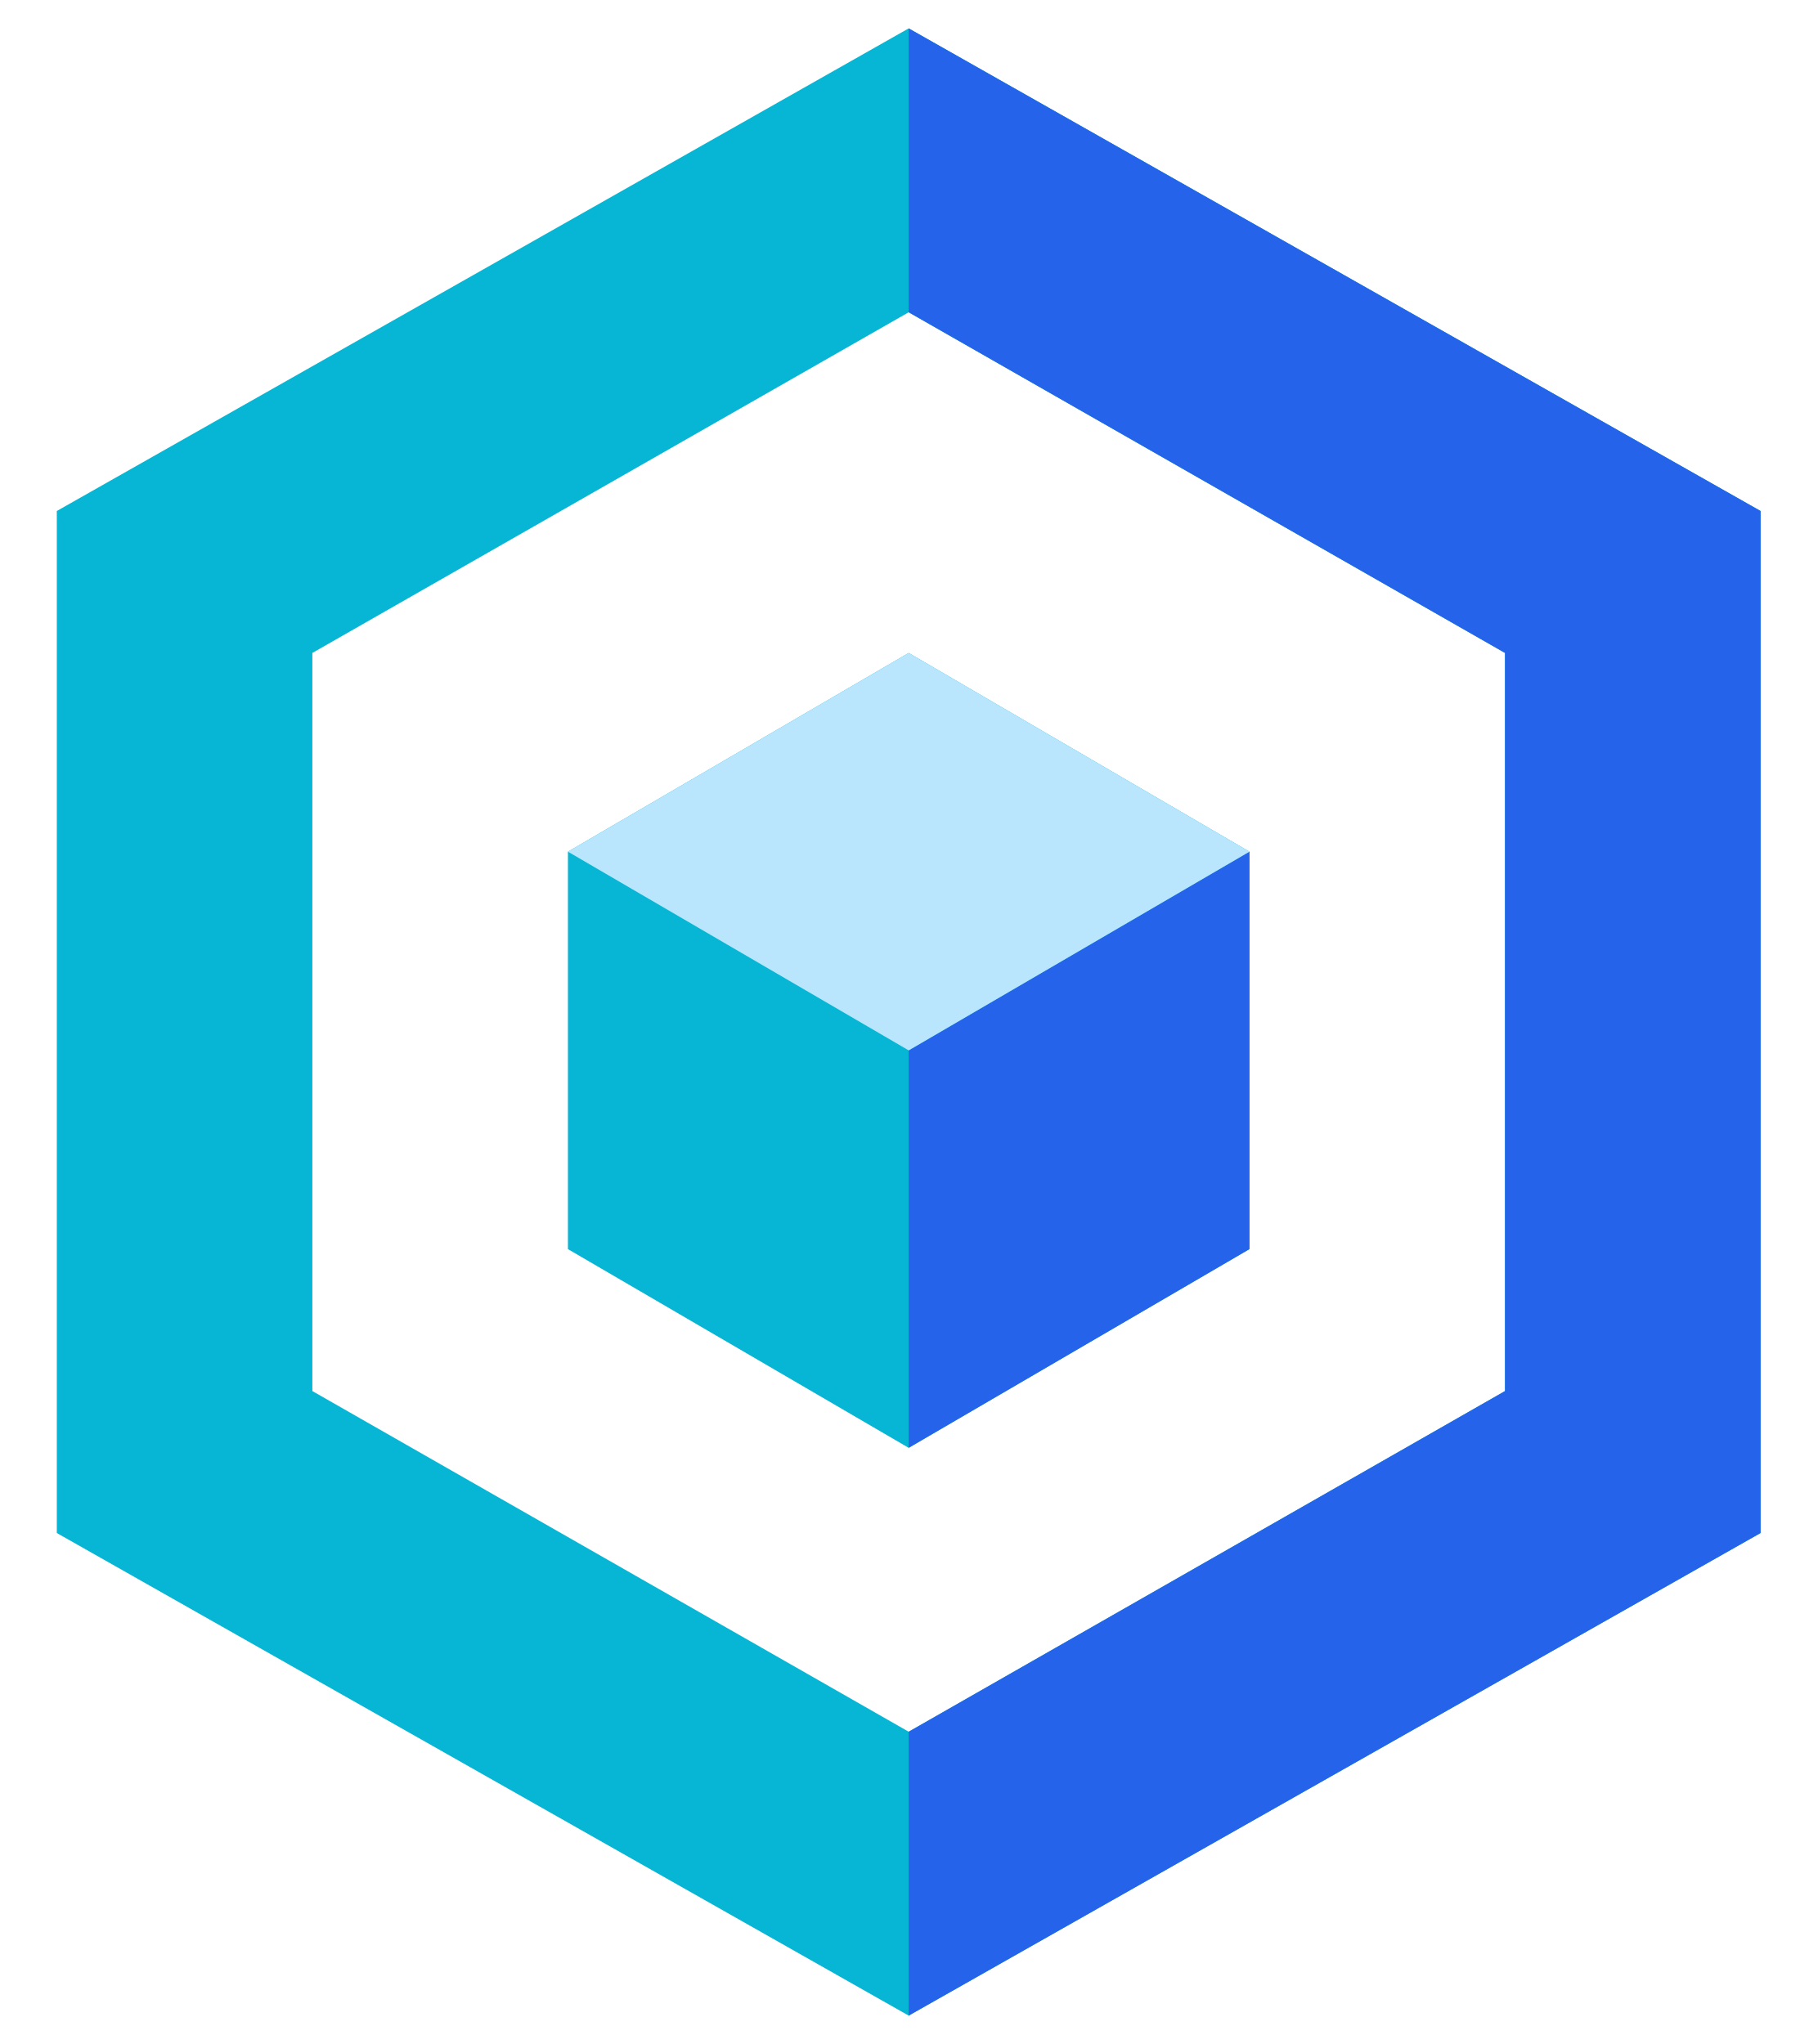
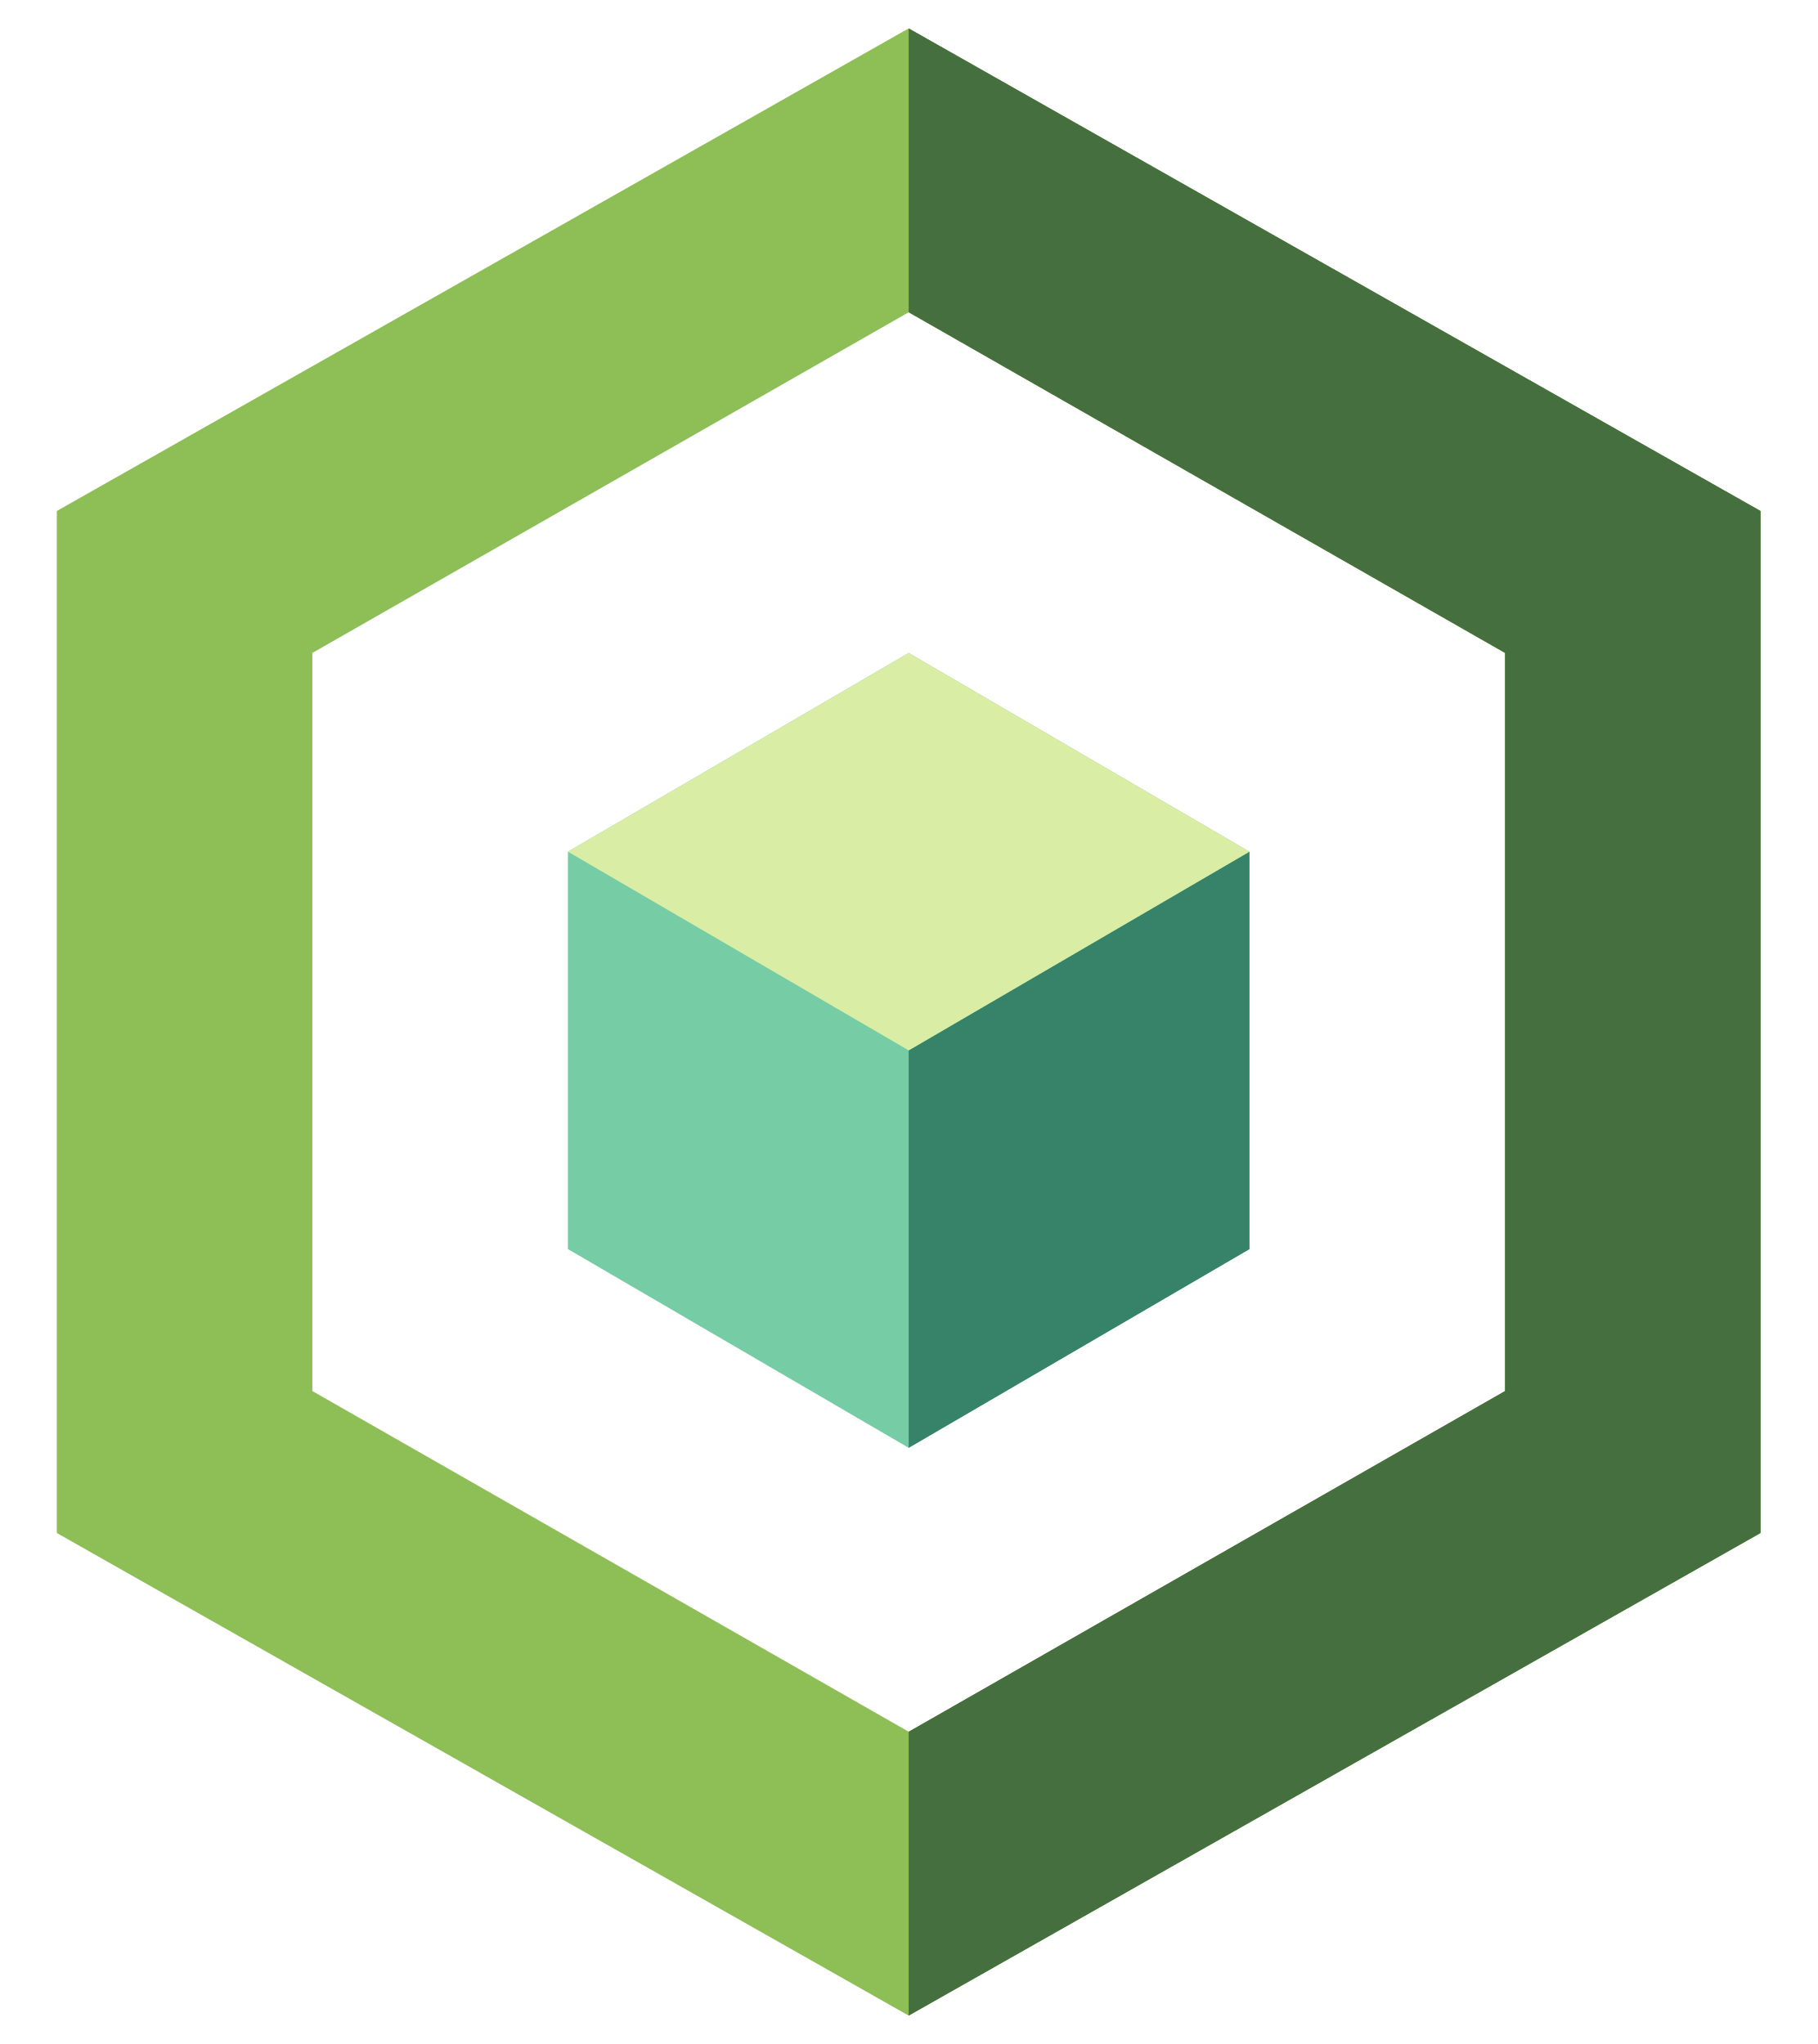
<svg xmlns="http://www.w3.org/2000/svg" viewBox="0 0 64 72" fill="none">
-   <path fill="#06B6D4" d="M32 1 62 18v36L32 71 2 54V18L32 1Zm0 10L11 23v26l21 12 21-12V23L32 11Z" fill-rule="evenodd" />
-   <path fill="#2563EB" d="m32 1 30 17v36L32 71V61l21-12V23L32 11V1Z" />
-   <path fill="#06B6D4" d="m32 23 12 7v14l-12 7-12-7V30l12-7Z" />
-   <path fill="#2563EB" d="m32 37 12-7v14l-12 7V37Z" />
-   <path fill="#BAE6FD" d="m20 30 12-7 12 7-12 7-12-7Z" />
+   <path fill="#8EBF57" d="M32 1 62 18v36L32 71 2 54V18L32 1Zm0 10L11 23v26l21 12 21-12V23L32 11Z" fill-rule="evenodd" />
+   <path fill="#456F3E" d="m32 1 30 17v36L32 71V61l21-12V23L32 11V1Z" />
+   <path fill="#76CDA5" d="m32 23 12 7v14l-12 7-12-7V30l12-7Z" />
+   <path fill="#37836A" d="m32 37 12-7v14l-12 7V37Z" />
+   <path fill="#D9EDA5" d="m20 30 12-7 12 7-12 7-12-7Z" />
</svg>
